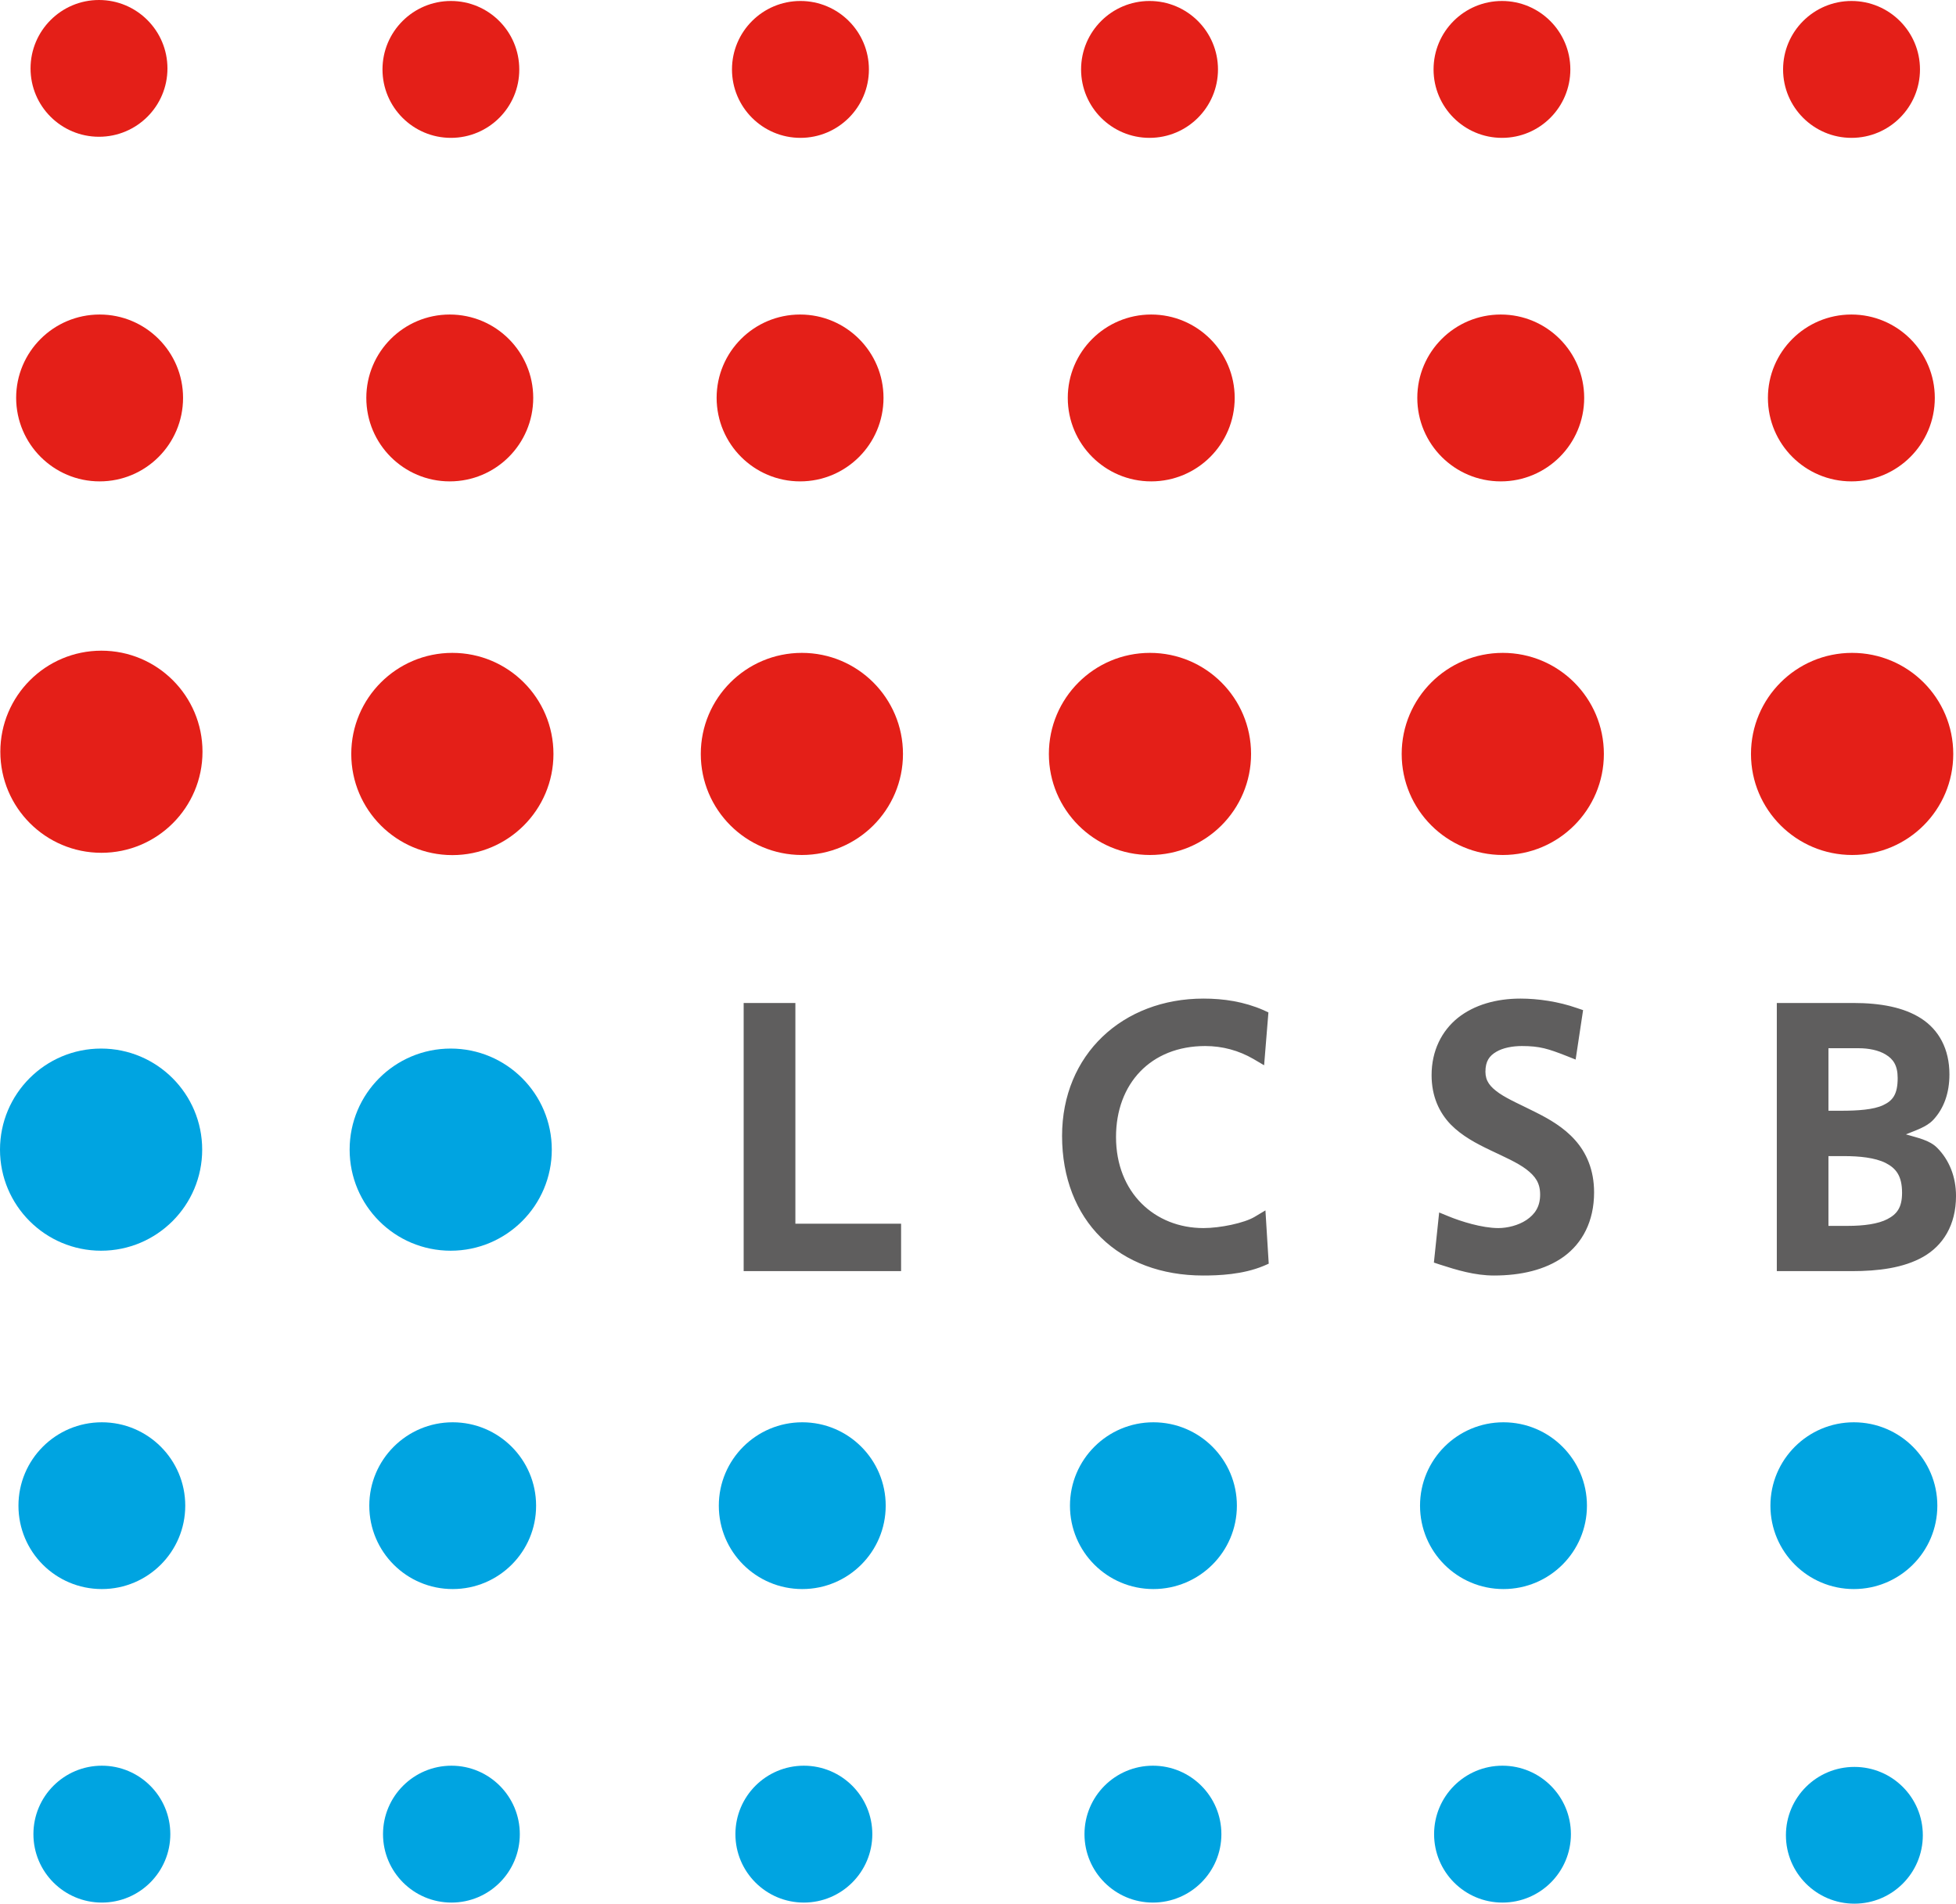
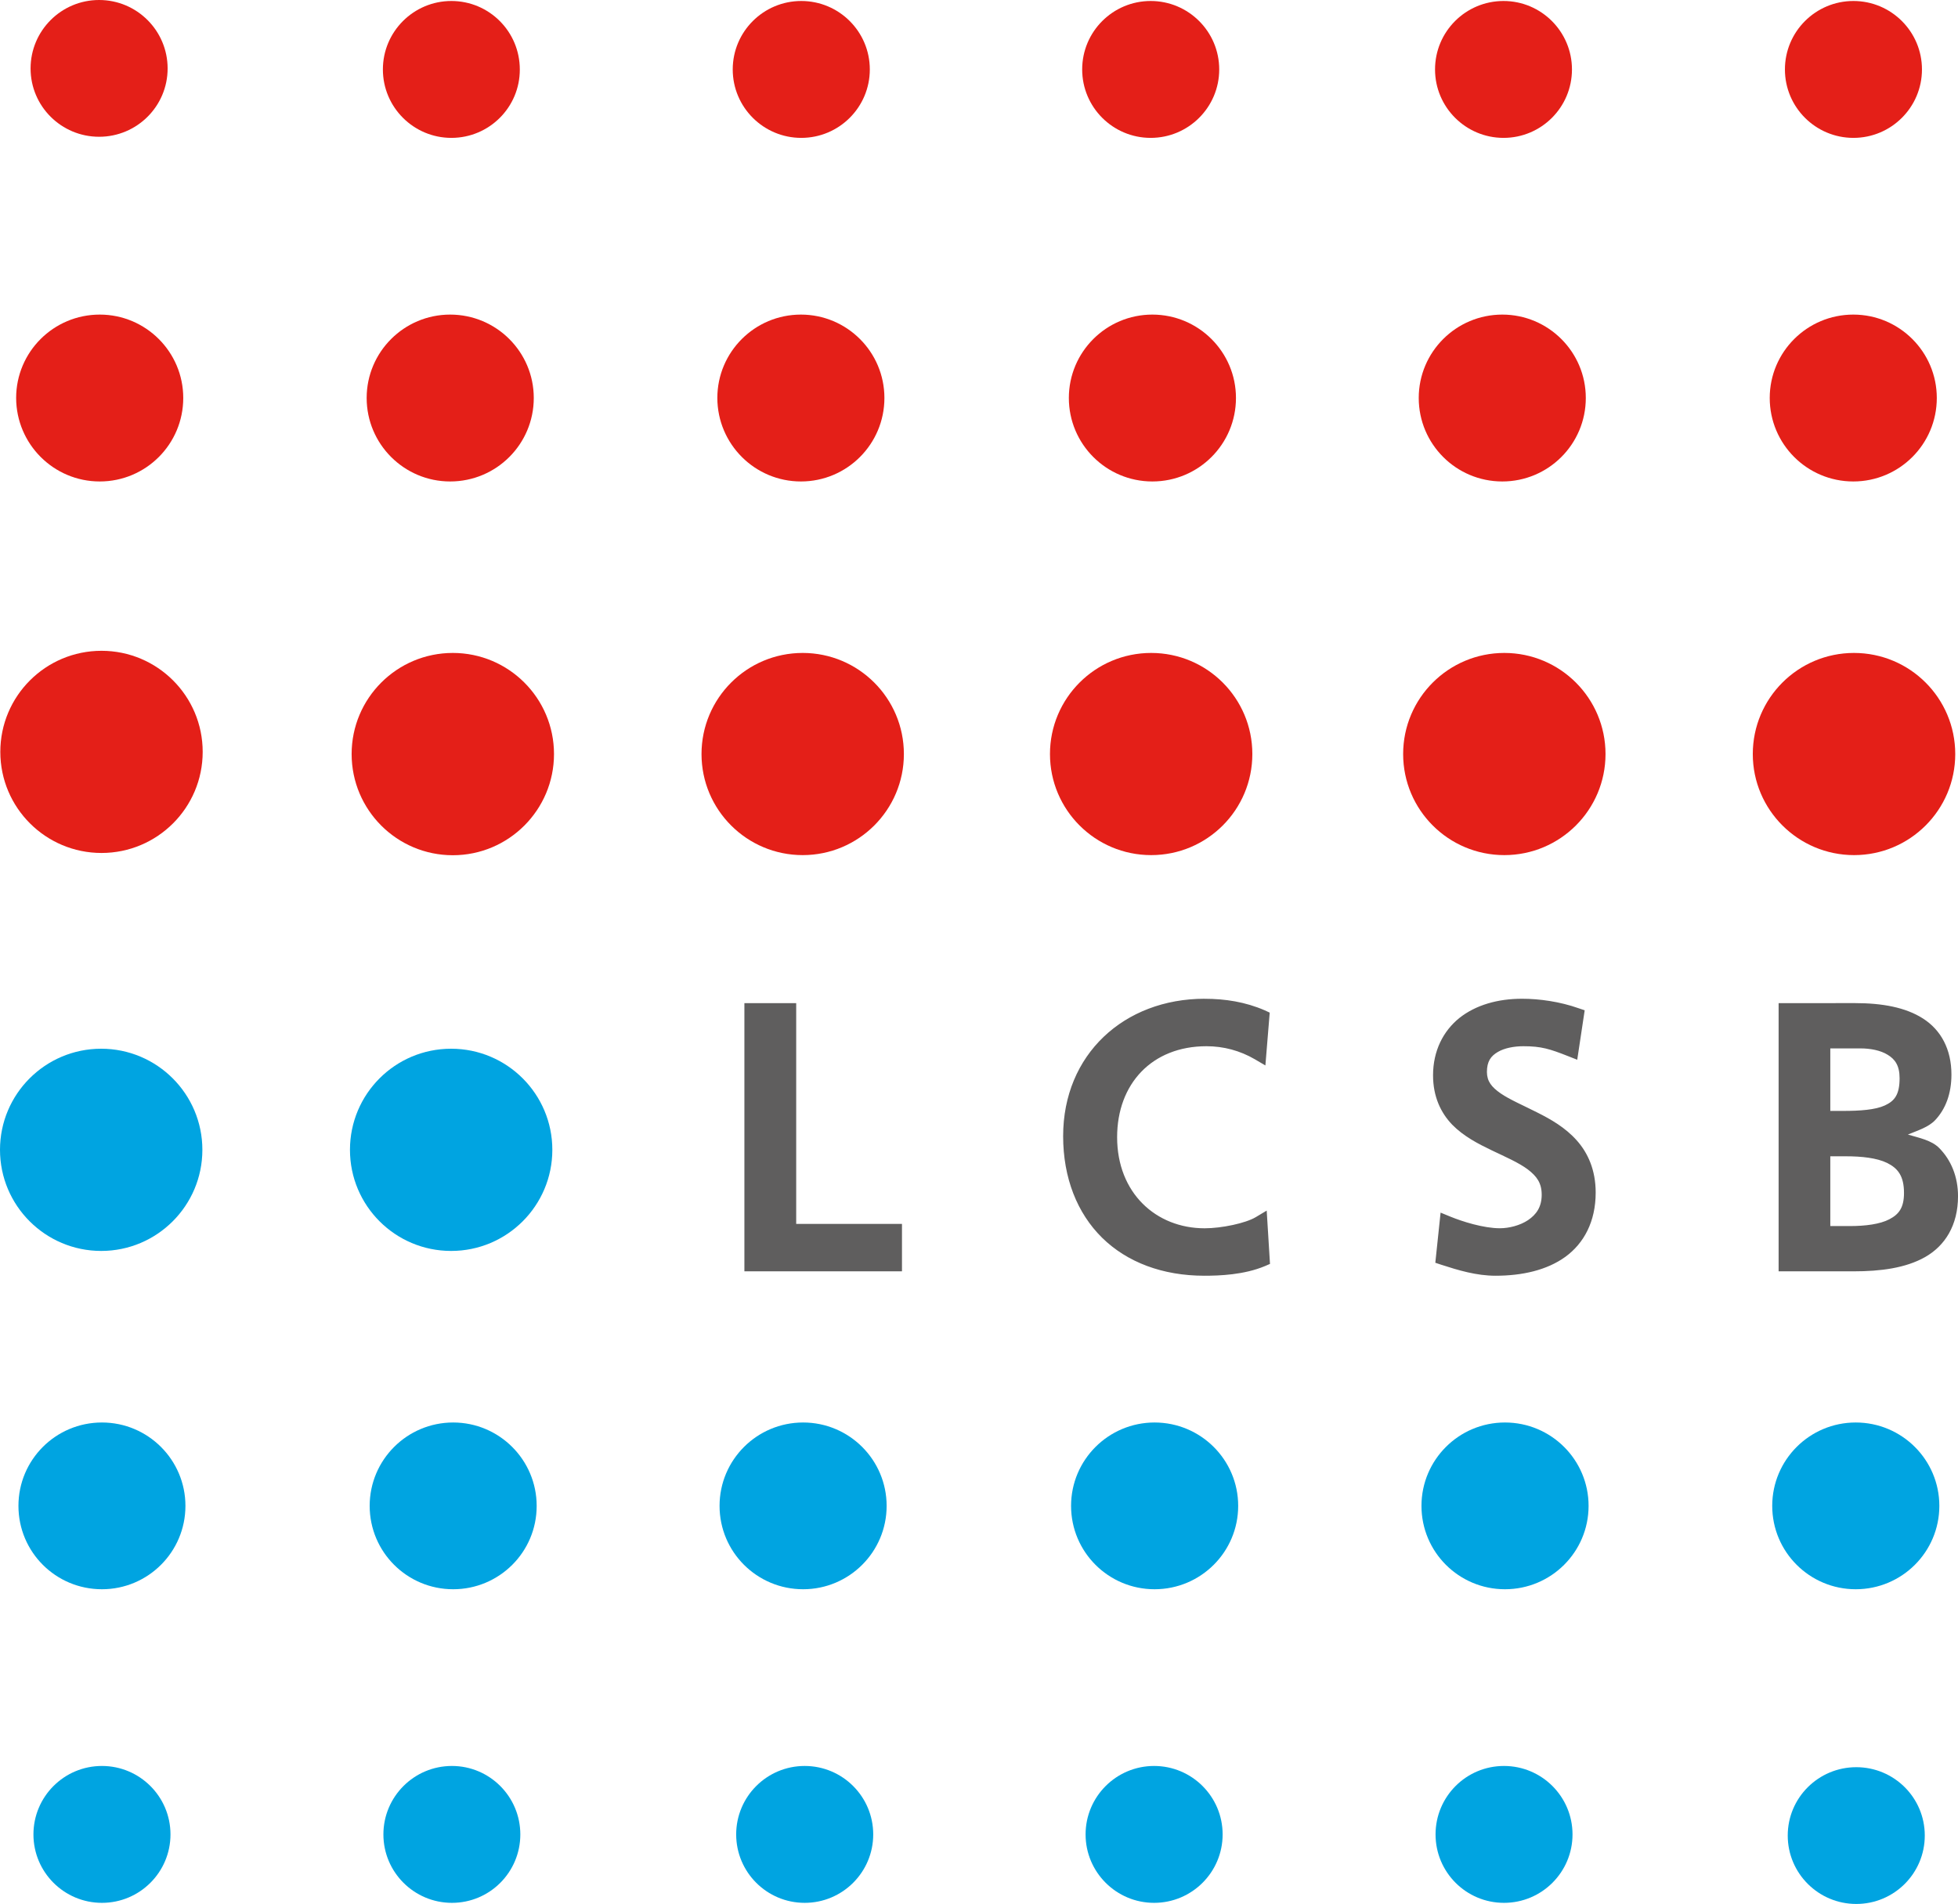
- <svg xmlns="http://www.w3.org/2000/svg" version="1.1" id="svg2" xml:space="preserve" width="92.718" height="90.257" viewBox="0 0 92.718 90.257">
+ <svg xmlns="http://www.w3.org/2000/svg" version="1.1" id="svg2" xml:space="preserve" width="65.818" height="64" viewBox="0 0 65.818 64">
  <defs id="defs6" />
-   <g id="g10" transform="matrix(1.333333,0,0,1.333333,0,2.5897532e-6)">
-     <path d="m 16.023,37.285 c 1.985,0 3.594,1.61 3.594,3.594 0,1.984 -1.609,3.594 -3.594,3.594 -1.988,0 -3.593,-1.61 -3.593,-3.594 0,-1.984 1.605,-3.594 3.593,-3.594" style="fill:#00a4e1;fill-opacity:1;fill-rule:nonzero;stroke:none" id="path14" />
-     <path d="m 16.094,50.574 c 1.636,0 2.965,1.328 2.965,2.965 0.003,1.637 -1.325,2.965 -2.965,2.965 -1.637,0 -2.965,-1.324 -2.965,-2.965 0,-1.637 1.328,-2.965 2.965,-2.965" style="fill:#00a4e1;fill-opacity:1;fill-rule:nonzero;stroke:none" id="path16" />
-     <path d="m 16.051,62.785 c 1.34,0 2.429,1.09 2.429,2.434 0,1.343 -1.085,2.433 -2.429,2.433 -1.344,0 -2.434,-1.09 -2.434,-2.433 0,-1.344 1.09,-2.434 2.434,-2.434" style="fill:#00a4e1;fill-opacity:1;fill-rule:nonzero;stroke:none" id="path18" />
-     <path d="m 3.594,37.285 c 1.984,0 3.594,1.61 3.594,3.594 0,1.984 -1.61,3.594 -3.594,3.594 C 1.609,44.473 0,42.863 0,40.879 0,38.895 1.609,37.285 3.594,37.285" style="fill:#00a4e1;fill-opacity:1;fill-rule:nonzero;stroke:none" id="path20" />
-     <path d="m 3.621,50.574 c 1.637,0 2.965,1.328 2.965,2.965 0,1.637 -1.328,2.965 -2.965,2.965 -1.641,0 -2.965,-1.324 -2.965,-2.965 0,-1.637 1.324,-2.965 2.965,-2.965" style="fill:#00a4e1;fill-opacity:1;fill-rule:nonzero;stroke:none" id="path22" />
-     <path d="m 3.621,62.785 c 1.344,0 2.434,1.09 2.434,2.434 0,1.343 -1.09,2.433 -2.434,2.433 -1.344,0 -2.433,-1.09 -2.433,-2.433 0,-1.344 1.089,-2.434 2.433,-2.434" style="fill:#00a4e1;fill-opacity:1;fill-rule:nonzero;stroke:none" id="path24" />
-     <path d="m 28.523,50.574 c 1.637,0 2.965,1.328 2.965,2.965 0,1.637 -1.328,2.965 -2.965,2.965 -1.64,0 -2.968,-1.324 -2.968,-2.965 0,-1.637 1.328,-2.965 2.968,-2.965" style="fill:#00a4e1;fill-opacity:1;fill-rule:nonzero;stroke:none" id="path26" />
-     <path d="m 28.578,62.785 c 1.344,0 2.434,1.09 2.434,2.434 0,1.343 -1.09,2.433 -2.434,2.433 -1.344,0 -2.433,-1.09 -2.433,-2.433 0,-1.344 1.089,-2.434 2.433,-2.434" style="fill:#00a4e1;fill-opacity:1;fill-rule:nonzero;stroke:none" id="path28" />
-     <path d="m 41.004,50.574 c 1.641,0 2.969,1.328 2.969,2.965 0,1.637 -1.328,2.965 -2.969,2.965 -1.637,0 -2.965,-1.324 -2.965,-2.965 0,-1.637 1.328,-2.965 2.965,-2.965" style="fill:#00a4e1;fill-opacity:1;fill-rule:nonzero;stroke:none" id="path30" />
-     <path d="m 40.988,62.785 c 1.344,0 2.434,1.09 2.434,2.434 0,1.343 -1.09,2.433 -2.434,2.433 -1.343,0 -2.433,-1.09 -2.433,-2.433 0,-1.344 1.09,-2.434 2.433,-2.434" style="fill:#00a4e1;fill-opacity:1;fill-rule:nonzero;stroke:none" id="path32" />
-     <path d="m 53.449,50.574 c 1.641,0 2.969,1.328 2.969,2.965 0,1.637 -1.328,2.965 -2.969,2.965 -1.637,0 -2.965,-1.324 -2.965,-2.965 0,-1.637 1.328,-2.965 2.965,-2.965" style="fill:#00a4e1;fill-opacity:1;fill-rule:nonzero;stroke:none" id="path34" />
-     <path d="m 53.414,62.785 c 1.344,0 2.434,1.09 2.434,2.434 0,1.343 -1.09,2.433 -2.434,2.433 -1.344,0 -2.43,-1.09 -2.43,-2.433 0,-1.344 1.086,-2.434 2.43,-2.434" style="fill:#00a4e1;fill-opacity:1;fill-rule:nonzero;stroke:none" id="path36" />
-     <path d="m 65.906,50.574 c 1.641,0 2.969,1.328 2.969,2.965 0,1.637 -1.328,2.965 -2.969,2.965 -1.636,0 -2.965,-1.324 -2.965,-2.965 0,-1.637 1.329,-2.965 2.965,-2.965" style="fill:#00a4e1;fill-opacity:1;fill-rule:nonzero;stroke:none" id="path38" />
-     <path d="m 65.926,62.828 c 1.344,0 2.433,1.086 2.433,2.43 0,1.344 -1.089,2.433 -2.433,2.433 -1.344,0 -2.434,-1.089 -2.434,-2.433 0,-1.344 1.09,-2.43 2.434,-2.43" style="fill:#00a4e1;fill-opacity:1;fill-rule:nonzero;stroke:none" id="path40" />
-     <path d="m 53.426,30.402 c -1.985,0 -3.594,-1.609 -3.594,-3.593 0,-1.985 1.609,-3.594 3.594,-3.594 1.984,0 3.594,1.609 3.594,3.594 0,1.984 -1.61,3.593 -3.594,3.593" style="fill:#e41f18;fill-opacity:1;fill-rule:nonzero;stroke:none" id="path42" />
-     <path d="m 53.355,17.117 c -1.64,0 -2.968,-1.328 -2.968,-2.969 0,-1.636 1.328,-2.964 2.968,-2.964 1.637,0 2.965,1.328 2.965,2.964 0,1.641 -1.328,2.969 -2.965,2.969" style="fill:#e41f18;fill-opacity:1;fill-rule:nonzero;stroke:none" id="path44" />
-     <path d="m 53.398,4.902 c -1.343,0 -2.433,-1.09 -2.433,-2.433 0,-1.344 1.086,-2.434 2.433,-2.434 1.34,0 2.43,1.09 2.43,2.434 0,1.343 -1.086,2.433 -2.43,2.433" style="fill:#e41f18;fill-opacity:1;fill-rule:nonzero;stroke:none" id="path46" />
-     <path d="m 65.848,30.402 c -1.985,0 -3.598,-1.609 -3.598,-3.593 0,-1.985 1.609,-3.594 3.594,-3.594 1.988,0 3.597,1.609 3.597,3.594 0,1.984 -1.609,3.593 -3.593,3.593" style="fill:#e41f18;fill-opacity:1;fill-rule:nonzero;stroke:none" id="path48" />
-     <path d="m 65.82,17.117 c -1.64,0 -2.968,-1.328 -2.968,-2.969 0,-1.636 1.328,-2.964 2.968,-2.964 1.637,0 2.965,1.328 2.965,2.964 0,1.641 -1.328,2.969 -2.965,2.969" style="fill:#e41f18;fill-opacity:1;fill-rule:nonzero;stroke:none" id="path50" />
-     <path d="m 65.824,4.902 c -1.344,0 -2.433,-1.09 -2.433,-2.433 0,-1.344 1.089,-2.434 2.433,-2.434 1.344,0 2.434,1.09 2.434,2.434 0,1.343 -1.09,2.433 -2.434,2.433" style="fill:#e41f18;fill-opacity:1;fill-rule:nonzero;stroke:none" id="path52" />
-     <path d="m 40.883,30.402 c -1.985,0 -3.594,-1.609 -3.594,-3.593 0,-1.985 1.609,-3.594 3.594,-3.594 1.988,0 3.594,1.609 3.594,3.594 0,1.984 -1.606,3.593 -3.594,3.593" style="fill:#e41f18;fill-opacity:1;fill-rule:nonzero;stroke:none" id="path54" />
-     <path d="m 40.926,17.117 c -1.637,0 -2.965,-1.328 -2.965,-2.969 0,-1.636 1.328,-2.964 2.965,-2.964 1.64,0 2.969,1.328 2.969,2.964 0,1.641 -1.329,2.969 -2.969,2.969" style="fill:#e41f18;fill-opacity:1;fill-rule:nonzero;stroke:none" id="path56" />
-     <path d="m 40.867,4.902 c -1.344,0 -2.433,-1.09 -2.433,-2.433 0,-1.344 1.089,-2.434 2.433,-2.434 1.344,0 2.434,1.09 2.434,2.434 0,1.343 -1.09,2.433 -2.434,2.433" style="fill:#e41f18;fill-opacity:1;fill-rule:nonzero;stroke:none" id="path58" />
-     <path d="m 28.508,30.402 c -1.985,0 -3.594,-1.609 -3.594,-3.593 0,-1.985 1.609,-3.594 3.594,-3.594 1.984,0 3.594,1.609 3.594,3.594 0,1.984 -1.61,3.593 -3.594,3.593" style="fill:#e41f18;fill-opacity:1;fill-rule:nonzero;stroke:none" id="path60" />
-     <path d="m 28.445,17.117 c -1.636,0 -2.965,-1.328 -2.968,-2.969 0,-1.636 1.328,-2.964 2.968,-2.964 1.637,0 2.965,1.328 2.965,2.964 0,1.641 -1.328,2.969 -2.965,2.969" style="fill:#e41f18;fill-opacity:1;fill-rule:nonzero;stroke:none" id="path62" />
-     <path d="m 28.457,4.902 c -1.344,0 -2.434,-1.09 -2.434,-2.433 0,-1.344 1.09,-2.434 2.434,-2.434 1.344,0 2.434,1.09 2.434,2.434 0,1.343 -1.09,2.433 -2.434,2.433" style="fill:#e41f18;fill-opacity:1;fill-rule:nonzero;stroke:none" id="path64" />
-     <path d="m 16.082,30.406 c -1.984,0 -3.594,-1.609 -3.594,-3.597 0,-1.985 1.61,-3.594 3.594,-3.594 1.984,0 3.594,1.609 3.594,3.594 0,1.984 -1.61,3.597 -3.594,3.597" style="fill:#e41f18;fill-opacity:1;fill-rule:nonzero;stroke:none" id="path66" />
-     <path d="m 15.988,17.117 c -1.636,0 -2.965,-1.328 -2.965,-2.969 0,-1.636 1.329,-2.964 2.965,-2.964 1.641,0 2.969,1.328 2.969,2.964 0,1.641 -1.328,2.969 -2.969,2.969" style="fill:#e41f18;fill-opacity:1;fill-rule:nonzero;stroke:none" id="path68" />
-     <path d="m 16.031,4.902 c -1.343,0 -2.433,-1.09 -2.433,-2.433 0,-1.344 1.09,-2.434 2.433,-2.434 1.344,0 2.43,1.09 2.43,2.434 0.004,1.343 -1.086,2.433 -2.43,2.433" style="fill:#e41f18;fill-opacity:1;fill-rule:nonzero;stroke:none" id="path70" />
-     <path d="m 3.605,23.137 c 1.985,0 3.594,1.609 3.594,3.593 0,1.985 -1.609,3.594 -3.594,3.594 -1.984,0 -3.593,-1.609 -3.593,-3.594 0,-1.984 1.609,-3.593 3.593,-3.593" style="fill:#e41f18;fill-opacity:1;fill-rule:nonzero;stroke:none" id="path72" />
-     <path d="m 3.543,17.117 c -1.637,0 -2.965,-1.328 -2.969,-2.969 0,-1.636 1.328,-2.964 2.969,-2.964 1.637,0 2.965,1.328 2.965,2.964 0,1.641 -1.328,2.969 -2.965,2.969" style="fill:#e41f18;fill-opacity:1;fill-rule:nonzero;stroke:none" id="path74" />
-     <path d="M 3.52,4.863 C 2.176,4.863 1.086,3.777 1.086,2.434 1.086,1.09 2.176,0 3.52,0 c 1.343,0 2.433,1.09 2.433,2.434 0,1.343 -1.09,2.429 -2.433,2.429" style="fill:#e41f18;fill-opacity:1;fill-rule:nonzero;stroke:none" id="path76" />
-     <path d="m 42.785,35.508 c -2.867,0 -5.027,1.984 -5.027,4.883 0,1.488 0.5,2.742 1.383,3.613 0.886,0.871 2.148,1.351 3.632,1.351 0.543,0 1.407,-0.031 2.153,-0.343 l 0.179,-0.078 -0.117,-1.895 -0.386,0.231 c -0.364,0.218 -1.219,0.398 -1.817,0.398 -1.73,0 -3.109,-1.258 -3.109,-3.238 0,-1.895 1.234,-3.235 3.172,-3.235 0.609,0 1.191,0.157 1.714,0.461 L 44.941,37.879 45.094,36 44.918,35.918 c -0.691,-0.301 -1.41,-0.41 -2.133,-0.41 z m 11.27,0 c -0.86,0 -1.641,0.222 -2.223,0.683 -0.578,0.465 -0.937,1.172 -0.937,2.039 0,0.762 0.277,1.336 0.679,1.754 0.406,0.414 0.918,0.68 1.406,0.914 0.493,0.235 0.961,0.438 1.282,0.68 0.32,0.246 0.492,0.484 0.492,0.899 0,0.437 -0.192,0.703 -0.484,0.902 -0.29,0.195 -0.684,0.289 -1,0.289 -0.586,0 -1.344,-0.242 -1.762,-0.414 l -0.344,-0.141 -0.187,1.782 0.211,0.07 c 0.601,0.195 1.246,0.39 1.925,0.39 0.942,0 1.821,-0.195 2.481,-0.671 0.66,-0.481 1.078,-1.254 1.078,-2.286 0,-0.8 -0.274,-1.41 -0.676,-1.859 -0.398,-0.449 -0.914,-0.746 -1.406,-0.992 -0.492,-0.25 -0.969,-0.453 -1.293,-0.676 -0.324,-0.226 -0.485,-0.43 -0.488,-0.758 0,-0.383 0.144,-0.57 0.382,-0.711 0.239,-0.144 0.586,-0.207 0.914,-0.207 0.637,0 0.938,0.098 1.586,0.352 l 0.325,0.129 0.265,-1.758 -0.219,-0.074 c -0.656,-0.231 -1.386,-0.336 -2.007,-0.336 z m -27.617,0.156 v 9.535 h 5.597 v -1.687 h -3.758 v -7.848 z m 36.73,0 v 9.535 h 2.672 c 0.937,0 1.836,-0.113 2.531,-0.508 0.699,-0.398 1.168,-1.121 1.168,-2.164 0,-0.691 -0.246,-1.285 -0.668,-1.711 -0.277,-0.281 -0.711,-0.359 -1.113,-0.48 0.347,-0.145 0.73,-0.258 0.972,-0.516 0.372,-0.398 0.575,-0.945 0.575,-1.617 0,-0.902 -0.375,-1.582 -1.004,-1.988 -0.625,-0.403 -1.461,-0.551 -2.422,-0.551 z m 1.836,1.609 h 1.078 c 0.34,0 0.707,0.067 0.961,0.227 0.258,0.156 0.422,0.379 0.422,0.832 0,0.59 -0.18,0.809 -0.524,0.969 -0.339,0.156 -0.882,0.195 -1.5,0.195 h -0.437 z m 0,3.836 h 0.562 c 0.539,0 1.086,0.055 1.461,0.239 0.371,0.187 0.594,0.453 0.594,1.066 0,0.524 -0.183,0.758 -0.519,0.934 -0.332,0.175 -0.848,0.242 -1.407,0.242 h -0.691 z" style="fill:#5f5e5e;fill-opacity:1;fill-rule:nonzero;stroke:none" id="path78" />
+   <g id="g10" transform="scale(1.333333)">
+     <path d="m 11.374,26.439 c 1.409,0 2.551,1.142 2.551,2.549 0,1.407 -1.142,2.549 -2.551,2.549 -1.411,0 -2.551,-1.142 -2.551,-2.549 0,-1.407 1.139,-2.549 2.551,-2.549" style="fill:#00a4e1;fill-opacity:1;fill-rule:nonzero;stroke:none;stroke-width:0.709" id="path14" />
+     <path d="m 11.425,35.862 c 1.161,0 2.105,0.942 2.105,2.102 0.002,1.161 -0.941,2.102 -2.105,2.102 -1.162,0 -2.105,-0.939 -2.105,-2.102 0,-1.161 0.943,-2.102 2.105,-2.102" style="fill:#00a4e1;fill-opacity:1;fill-rule:nonzero;stroke:none;stroke-width:0.709" id="path16" />
+     <path d="m 11.394,44.521 c 0.951,0 1.724,0.773 1.724,1.726 0,0.952 -0.77,1.725 -1.724,1.725 -0.954,0 -1.728,-0.773 -1.728,-1.725 0,-0.953 0.774,-1.726 1.728,-1.726" style="fill:#00a4e1;fill-opacity:1;fill-rule:nonzero;stroke:none;stroke-width:0.709" id="path18" />
+     <path d="m 2.551,26.439 c 1.408,0 2.551,1.142 2.551,2.549 0,1.407 -1.143,2.549 -2.551,2.549 C 1.142,31.536 0,30.394 0,28.987 0,27.581 1.142,26.439 2.551,26.439" style="fill:#00a4e1;fill-opacity:1;fill-rule:nonzero;stroke:none;stroke-width:0.709" id="path20" />
+     <path d="m 2.57,35.862 c 1.162,0 2.105,0.942 2.105,2.102 0,1.161 -0.943,2.102 -2.105,2.102 -1.165,0 -2.105,-0.939 -2.105,-2.102 0,-1.161 0.94,-2.102 2.105,-2.102" style="fill:#00a4e1;fill-opacity:1;fill-rule:nonzero;stroke:none;stroke-width:0.709" id="path22" />
+     <path d="m 2.57,44.521 c 0.954,0 1.728,0.773 1.728,1.726 0,0.952 -0.774,1.725 -1.728,1.725 -0.954,0 -1.727,-0.773 -1.727,-1.725 0,-0.953 0.773,-1.726 1.727,-1.726" style="fill:#00a4e1;fill-opacity:1;fill-rule:nonzero;stroke:none;stroke-width:0.709" id="path24" />
+     <path d="m 20.248,35.862 c 1.162,0 2.105,0.942 2.105,2.102 0,1.161 -0.943,2.102 -2.105,2.102 -1.164,0 -2.107,-0.939 -2.107,-2.102 0,-1.161 0.943,-2.102 2.107,-2.102" style="fill:#00a4e1;fill-opacity:1;fill-rule:nonzero;stroke:none;stroke-width:0.709" id="path26" />
+     <path d="m 20.287,44.521 c 0.954,0 1.728,0.773 1.728,1.726 0,0.952 -0.774,1.725 -1.728,1.725 -0.954,0 -1.727,-0.773 -1.727,-1.725 0,-0.953 0.773,-1.726 1.727,-1.726" style="fill:#00a4e1;fill-opacity:1;fill-rule:nonzero;stroke:none;stroke-width:0.709" id="path28" />
+     <path d="m 29.108,35.862 c 1.165,0 2.108,0.942 2.108,2.102 0,1.161 -0.943,2.102 -2.108,2.102 -1.162,0 -2.105,-0.939 -2.105,-2.102 0,-1.161 0.943,-2.102 2.105,-2.102" style="fill:#00a4e1;fill-opacity:1;fill-rule:nonzero;stroke:none;stroke-width:0.709" id="path30" />
+     <path d="m 29.096,44.521 c 0.954,0 1.728,0.773 1.728,1.726 0,0.952 -0.774,1.725 -1.728,1.725 -0.953,0 -1.727,-0.773 -1.727,-1.725 0,-0.953 0.774,-1.726 1.727,-1.726" style="fill:#00a4e1;fill-opacity:1;fill-rule:nonzero;stroke:none;stroke-width:0.709" id="path32" />
+     <path d="m 37.942,35.862 c 1.165,0 2.108,0.942 2.108,2.102 0,1.161 -0.943,2.102 -2.108,2.102 -1.162,0 -2.105,-0.939 -2.105,-2.102 0,-1.161 0.943,-2.102 2.105,-2.102" style="fill:#00a4e1;fill-opacity:1;fill-rule:nonzero;stroke:none;stroke-width:0.709" id="path34" />
+     <path d="m 37.917,44.521 c 0.954,0 1.728,0.773 1.728,1.726 0,0.952 -0.774,1.725 -1.728,1.725 -0.954,0 -1.725,-0.773 -1.725,-1.725 0,-0.953 0.771,-1.726 1.725,-1.726" style="fill:#00a4e1;fill-opacity:1;fill-rule:nonzero;stroke:none;stroke-width:0.709" id="path36" />
+     <path d="m 46.785,35.862 c 1.165,0 2.108,0.942 2.108,2.102 0,1.161 -0.943,2.102 -2.108,2.102 -1.161,0 -2.105,-0.939 -2.105,-2.102 0,-1.161 0.943,-2.102 2.105,-2.102" style="fill:#00a4e1;fill-opacity:1;fill-rule:nonzero;stroke:none;stroke-width:0.709" id="path38" />
+     <path d="m 46.799,44.552 c 0.954,0 1.727,0.77 1.727,1.723 0,0.953 -0.773,1.725 -1.727,1.725 -0.954,0 -1.728,-0.772 -1.728,-1.725 0,-0.953 0.774,-1.723 1.728,-1.723" style="fill:#00a4e1;fill-opacity:1;fill-rule:nonzero;stroke:none;stroke-width:0.709" id="path40" />
+     <path d="m 37.926,21.558 c -1.409,0 -2.551,-1.141 -2.551,-2.548 0,-1.408 1.142,-2.549 2.551,-2.549 1.408,0 2.551,1.141 2.551,2.549 0,1.407 -1.143,2.548 -2.551,2.548" style="fill:#e41f18;fill-opacity:1;fill-rule:nonzero;stroke:none;stroke-width:0.709" id="path42" />
+     <path d="m 37.875,12.138 c -1.164,0 -2.107,-0.942 -2.107,-2.105 0,-1.16 0.943,-2.102 2.107,-2.102 1.162,0 2.105,0.942 2.105,2.102 0,1.164 -0.943,2.105 -2.105,2.105" style="fill:#e41f18;fill-opacity:1;fill-rule:nonzero;stroke:none;stroke-width:0.709" id="path44" />
+     <path d="m 37.906,3.476 c -0.953,0 -1.727,-0.773 -1.727,-1.725 0,-0.953 0.771,-1.726 1.727,-1.726 0.951,0 1.725,0.773 1.725,1.726 0,0.952 -0.771,1.725 -1.725,1.725" style="fill:#e41f18;fill-opacity:1;fill-rule:nonzero;stroke:none;stroke-width:0.709" id="path46" />
+     <path d="m 46.744,21.558 c -1.409,0 -2.554,-1.141 -2.554,-2.548 0,-1.408 1.142,-2.549 2.551,-2.549 1.411,0 2.553,1.141 2.553,2.549 0,1.407 -1.142,2.548 -2.551,2.548" style="fill:#e41f18;fill-opacity:1;fill-rule:nonzero;stroke:none;stroke-width:0.709" id="path48" />
+     <path d="m 46.724,12.138 c -1.164,0 -2.107,-0.942 -2.107,-2.105 0,-1.16 0.943,-2.102 2.107,-2.102 1.162,0 2.105,0.942 2.105,2.102 0,1.164 -0.943,2.105 -2.105,2.105" style="fill:#e41f18;fill-opacity:1;fill-rule:nonzero;stroke:none;stroke-width:0.709" id="path50" />
+     <path d="m 46.727,3.476 c -0.954,0 -1.727,-0.773 -1.727,-1.725 0,-0.953 0.773,-1.726 1.727,-1.726 0.954,0 1.728,0.773 1.728,1.726 0,0.952 -0.774,1.725 -1.728,1.725" style="fill:#e41f18;fill-opacity:1;fill-rule:nonzero;stroke:none;stroke-width:0.709" id="path52" />
+     <path d="m 29.022,21.558 c -1.409,0 -2.551,-1.141 -2.551,-2.548 0,-1.408 1.142,-2.549 2.551,-2.549 1.411,0 2.551,1.141 2.551,2.549 0,1.407 -1.14,2.548 -2.551,2.548" style="fill:#e41f18;fill-opacity:1;fill-rule:nonzero;stroke:none;stroke-width:0.709" id="path54" />
+     <path d="m 29.052,12.138 c -1.162,0 -2.105,-0.942 -2.105,-2.105 0,-1.16 0.943,-2.102 2.105,-2.102 1.164,0 2.108,0.942 2.108,2.102 0,1.164 -0.943,2.105 -2.108,2.105" style="fill:#e41f18;fill-opacity:1;fill-rule:nonzero;stroke:none;stroke-width:0.709" id="path56" />
+     <path d="m 29.01,3.476 c -0.954,0 -1.727,-0.773 -1.727,-1.725 0,-0.953 0.773,-1.726 1.727,-1.726 0.954,0 1.728,0.773 1.728,1.726 0,0.952 -0.774,1.725 -1.728,1.725" style="fill:#e41f18;fill-opacity:1;fill-rule:nonzero;stroke:none;stroke-width:0.709" id="path58" />
+     <path d="m 20.237,21.558 c -1.409,0 -2.551,-1.141 -2.551,-2.548 0,-1.408 1.142,-2.549 2.551,-2.549 1.408,0 2.551,1.141 2.551,2.549 0,1.407 -1.143,2.548 -2.551,2.548" style="fill:#e41f18;fill-opacity:1;fill-rule:nonzero;stroke:none;stroke-width:0.709" id="path60" />
+     <path d="m 20.192,12.138 c -1.161,0 -2.105,-0.942 -2.107,-2.105 0,-1.16 0.943,-2.102 2.107,-2.102 1.162,0 2.105,0.942 2.105,2.102 0,1.164 -0.943,2.105 -2.105,2.105" style="fill:#e41f18;fill-opacity:1;fill-rule:nonzero;stroke:none;stroke-width:0.709" id="path62" />
+     <path d="m 20.201,3.476 c -0.954,0 -1.728,-0.773 -1.728,-1.725 0,-0.953 0.774,-1.726 1.728,-1.726 0.954,0 1.728,0.773 1.728,1.726 0,0.952 -0.774,1.725 -1.728,1.725" style="fill:#e41f18;fill-opacity:1;fill-rule:nonzero;stroke:none;stroke-width:0.709" id="path64" />
+     <path d="m 11.416,21.561 c -1.408,0 -2.551,-1.141 -2.551,-2.551 0,-1.408 1.143,-2.549 2.551,-2.549 1.408,0 2.551,1.141 2.551,2.549 0,1.407 -1.143,2.551 -2.551,2.551" style="fill:#e41f18;fill-opacity:1;fill-rule:nonzero;stroke:none;stroke-width:0.709" id="path66" />
+     <path d="m 11.349,12.138 c -1.161,0 -2.105,-0.942 -2.105,-2.105 0,-1.16 0.943,-2.102 2.105,-2.102 1.165,0 2.108,0.942 2.108,2.102 0,1.164 -0.943,2.105 -2.108,2.105" style="fill:#e41f18;fill-opacity:1;fill-rule:nonzero;stroke:none;stroke-width:0.709" id="path68" />
+     <path d="m 11.38,3.476 c -0.953,0 -1.727,-0.773 -1.727,-1.725 0,-0.953 0.774,-1.726 1.727,-1.726 0.954,0 1.725,0.773 1.725,1.726 0.003,0.952 -0.771,1.725 -1.725,1.725" style="fill:#e41f18;fill-opacity:1;fill-rule:nonzero;stroke:none;stroke-width:0.709" id="path70" />
+     <path d="m 2.559,16.407 c 1.409,0 2.551,1.141 2.551,2.548 0,1.408 -1.142,2.549 -2.551,2.549 -1.408,0 -2.551,-1.141 -2.551,-2.549 0,-1.407 1.142,-2.548 2.551,-2.548" style="fill:#e41f18;fill-opacity:1;fill-rule:nonzero;stroke:none;stroke-width:0.709" id="path72" />
+     <path d="m 2.515,12.138 c -1.162,0 -2.105,-0.942 -2.108,-2.105 0,-1.16 0.943,-2.102 2.108,-2.102 1.162,0 2.105,0.942 2.105,2.102 0,1.164 -0.943,2.105 -2.105,2.105" style="fill:#e41f18;fill-opacity:1;fill-rule:nonzero;stroke:none;stroke-width:0.709" id="path74" />
+     <path d="m 2.499,3.448 c -0.954,0 -1.728,-0.77 -1.728,-1.722 C 0.771,0.773 1.545,0 2.499,0 c 0.953,0 1.727,0.773 1.727,1.726 0,0.952 -0.774,1.722 -1.727,1.722" style="fill:#e41f18;fill-opacity:1;fill-rule:nonzero;stroke:none;stroke-width:0.709" id="path76" />
+     <path d="m 30.372,25.179 c -2.035,0 -3.569,1.407 -3.569,3.463 0,1.055 0.355,1.944 0.982,2.562 0.629,0.618 1.525,0.958 2.578,0.958 0.385,0 0.999,-0.022 1.528,-0.243 l 0.127,-0.055 -0.083,-1.344 -0.274,0.164 c -0.258,0.155 -0.865,0.282 -1.29,0.282 -1.228,0 -2.207,-0.892 -2.207,-2.296 0,-1.344 0.876,-2.294 2.252,-2.294 0.432,0 0.845,0.111 1.217,0.327 l 0.269,0.158 0.109,-1.332 -0.125,-0.058 c -0.491,-0.213 -1.001,-0.291 -1.514,-0.291 z m 8,0 c -0.61,0 -1.165,0.157 -1.578,0.484 -0.41,0.33 -0.665,0.831 -0.665,1.446 0,0.54 0.197,0.947 0.482,1.244 0.288,0.294 0.652,0.482 0.998,0.648 0.35,0.167 0.682,0.311 0.91,0.482 0.227,0.174 0.349,0.343 0.349,0.637 0,0.31 -0.136,0.499 -0.344,0.64 -0.206,0.138 -0.486,0.205 -0.71,0.205 -0.416,0 -0.954,-0.172 -1.251,-0.294 l -0.244,-0.1 -0.133,1.264 0.15,0.05 c 0.427,0.138 0.885,0.277 1.367,0.277 0.669,0 1.293,-0.138 1.761,-0.476 0.469,-0.341 0.765,-0.889 0.765,-1.621 0,-0.567 -0.195,-1 -0.48,-1.318 -0.283,-0.318 -0.649,-0.529 -0.998,-0.703 -0.349,-0.177 -0.688,-0.321 -0.918,-0.479 -0.23,-0.16 -0.344,-0.305 -0.346,-0.538 0,-0.272 0.102,-0.404 0.271,-0.504 0.17,-0.102 0.416,-0.147 0.649,-0.147 0.452,0 0.666,0.069 1.126,0.25 l 0.231,0.091 0.188,-1.247 -0.155,-0.052 C 39.331,25.253 38.813,25.179 38.372,25.179 Z m -19.605,0.111 v 6.761 h 3.973 V 30.855 H 20.073 v -5.565 z m 26.074,0 v 6.761 h 1.897 c 0.665,0 1.303,-0.08 1.797,-0.36 0.496,-0.282 0.829,-0.795 0.829,-1.535 0,-0.49 -0.175,-0.911 -0.474,-1.213 -0.197,-0.199 -0.505,-0.255 -0.79,-0.34 0.246,-0.103 0.518,-0.183 0.69,-0.366 0.264,-0.282 0.408,-0.67 0.408,-1.147 0,-0.64 -0.266,-1.122 -0.713,-1.41 -0.444,-0.286 -1.037,-0.391 -1.719,-0.391 z m 1.303,1.141 h 0.765 c 0.241,0 0.502,0.048 0.682,0.161 0.183,0.111 0.3,0.269 0.3,0.59 0,0.418 -0.128,0.574 -0.372,0.687 -0.241,0.111 -0.626,0.138 -1.065,0.138 h -0.31 z m 0,2.72 h 0.399 c 0.383,0 0.771,0.039 1.037,0.169 0.263,0.133 0.422,0.321 0.422,0.756 0,0.372 -0.13,0.538 -0.368,0.662 -0.236,0.124 -0.602,0.172 -0.999,0.172 h -0.491 z" style="fill:#5f5e5e;fill-opacity:1;fill-rule:nonzero;stroke:none;stroke-width:0.709" id="path78" />
  </g>
</svg>
